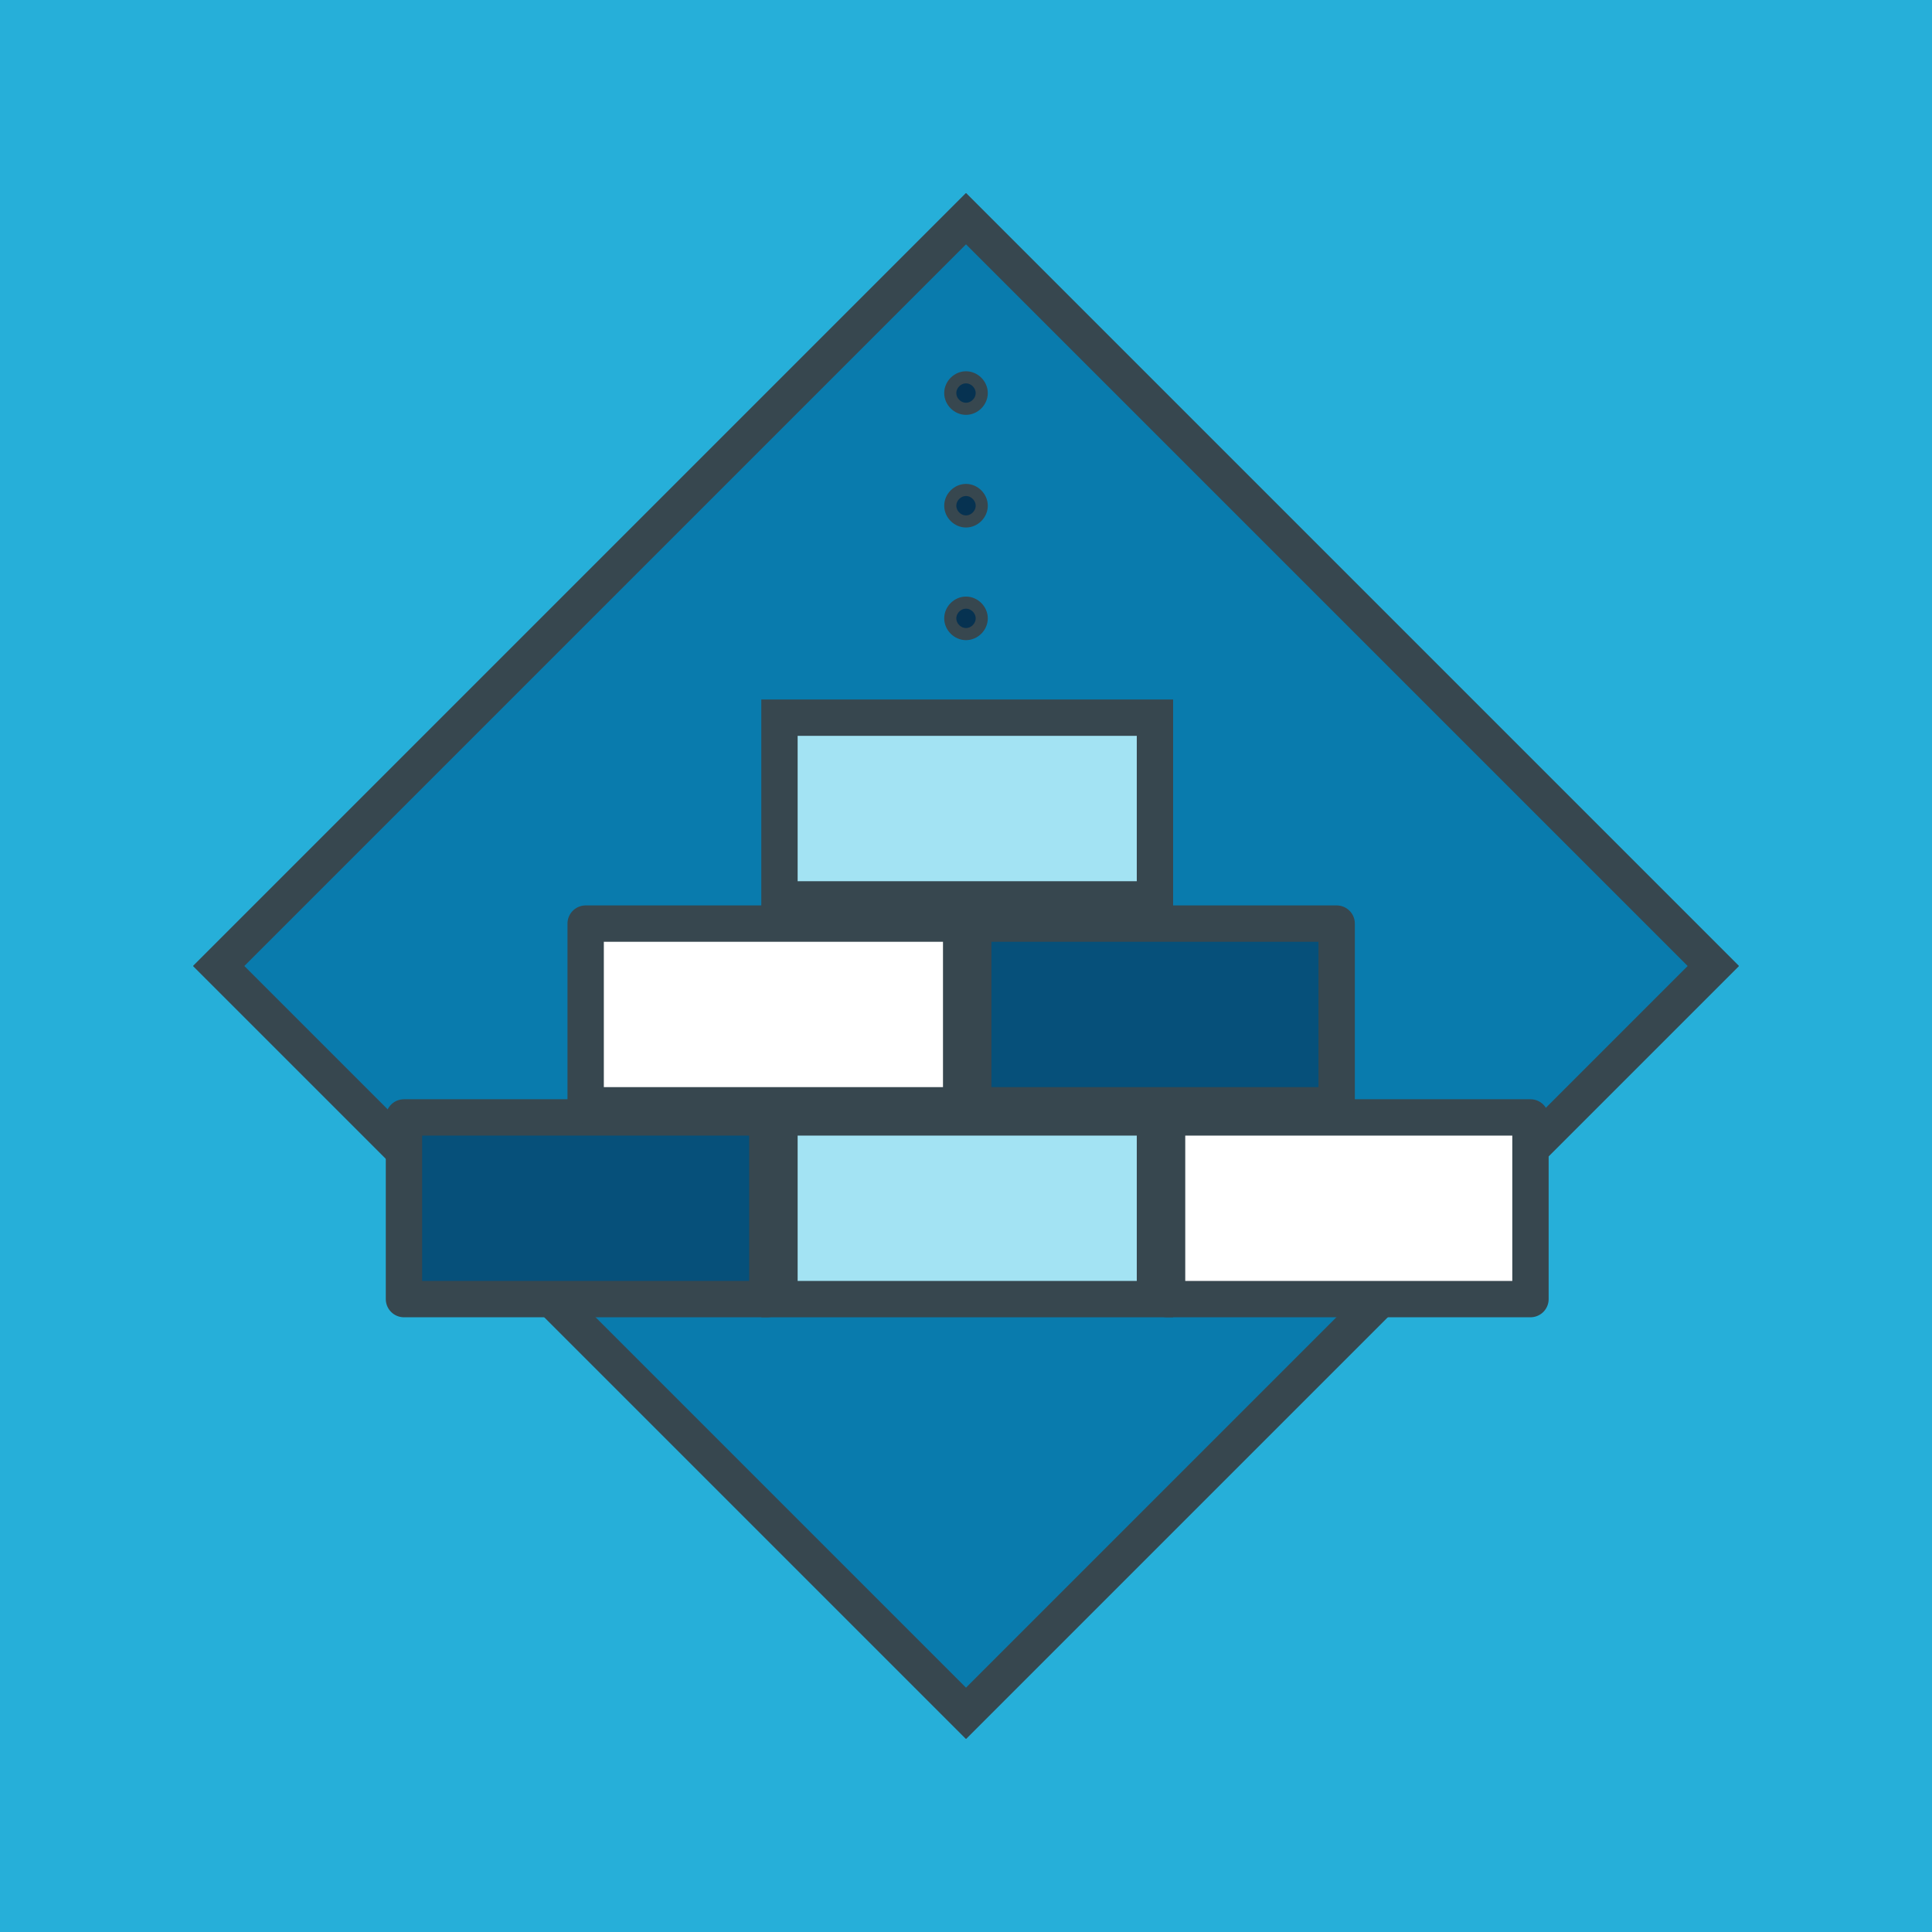
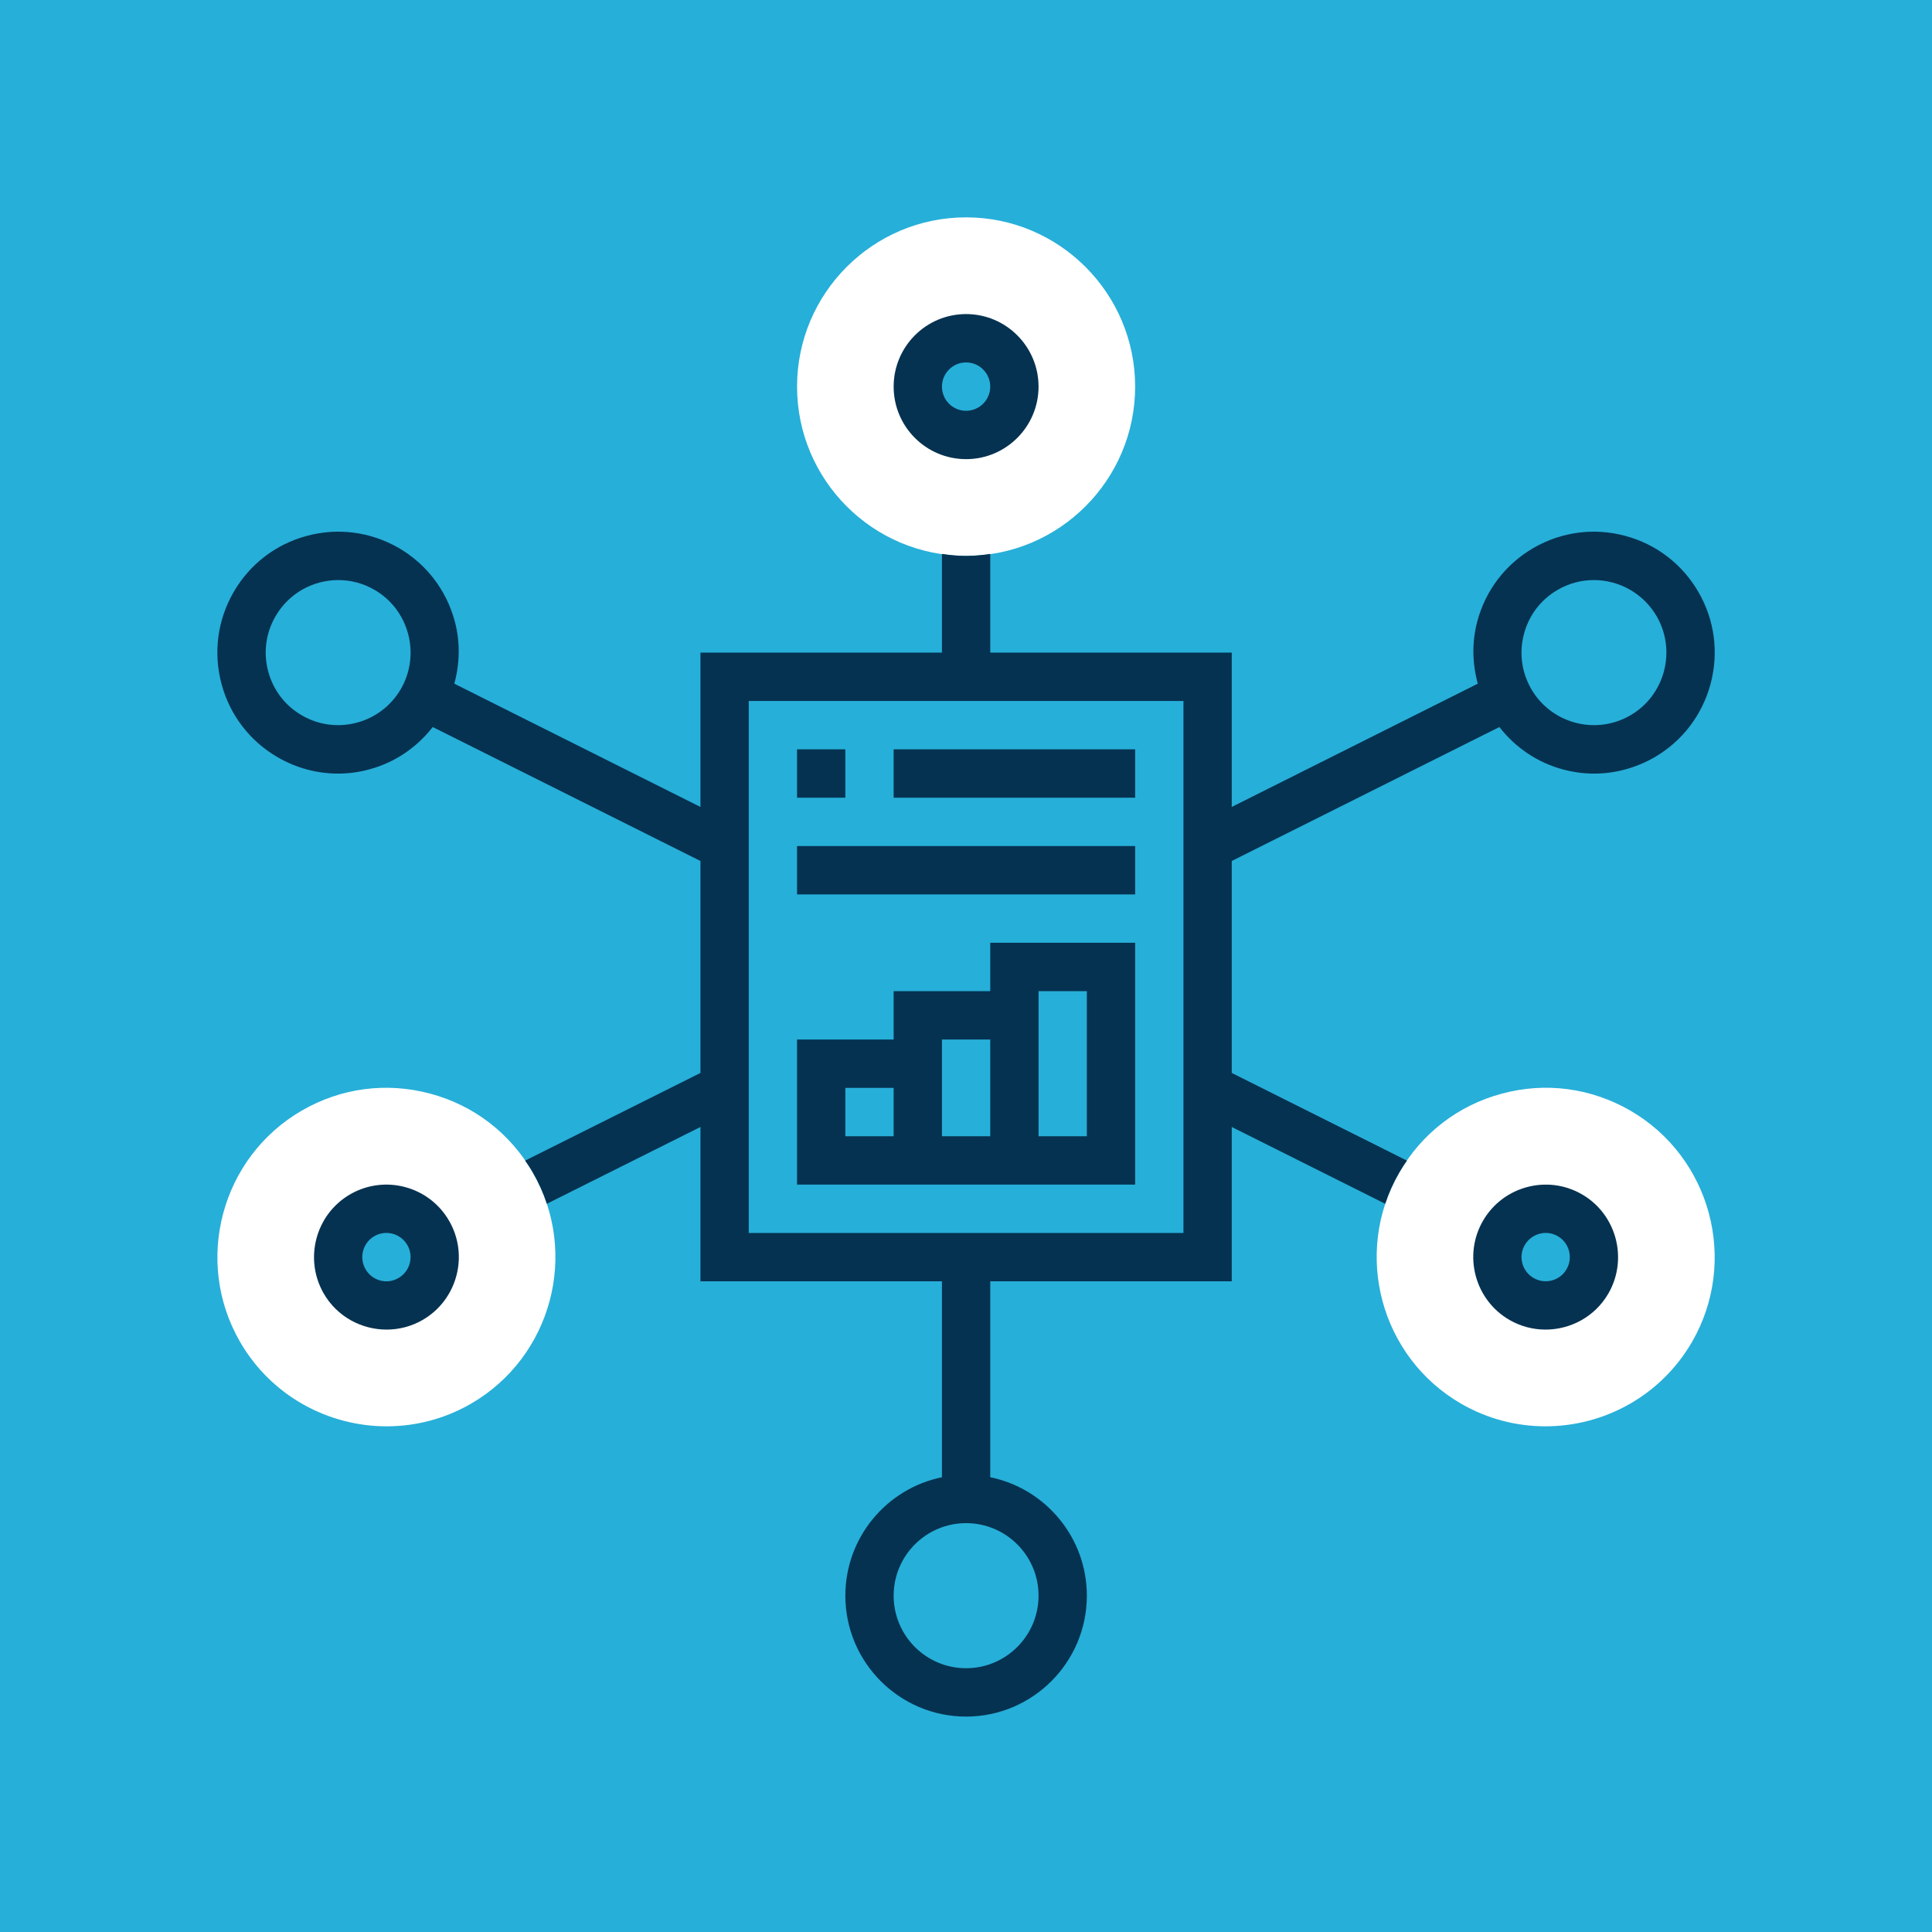
<svg xmlns="http://www.w3.org/2000/svg" width="375" viewBox="0 0 375 375" height="375" version="1.0">
  <defs>
    <clipPath id="a">
-       <path d="M 37.5 37.5 L 337.5 37.5 L 337.5 337.5 L 37.5 337.5 Z M 37.5 37.5" />
+       <path d="M 154 42.188 L 221 42.188 L 221 108 L 154 108 Z M 154 42.188" />
+     </clipPath>
+     <clipPath id="b">
+       <path d="M 42 103 L 333 103 L 333 333.188 L 42 333.188 Z M 42 103" />
    </clipPath>
  </defs>
  <path fill="#FFF" d="M-37.5 -37.5H412.5V412.5H-37.5z" />
  <path fill="#FFF" d="M-37.5 -37.5H412.5V412.5H-37.5z" />
  <path fill="#26AFD9" d="M-37.5 -37.5H412.5V412.5H-37.5z" />
-   <path fill="#097BAD" d="M 187.5 332.562 L 42.438 187.5 L 187.5 42.438 L 332.562 187.5 Z M 187.5 332.562" />
  <g clip-path="url(#a)">
-     <path stroke-linecap="round" transform="matrix(2.3511 0 0 2.3511 36.09 33.503)" fill="none" d="M 64.4 127.2 L 2.7 65.5 L 64.4 3.8 L 126.1 65.5 Z M 64.4 127.2" stroke="#37474F" stroke-width="3" stroke-miterlimit="10" />
+     <path fill="#FFF" d="M 187.52 65.656 C 182.336 65.656 178.145 69.871 178.145 75.043 C 178.145 80.211 182.336 84.43 187.52 84.43 C 192.684 84.43 196.895 80.211 196.895 75.043 C 196.895 69.871 192.684 65.656 187.52 65.656 Z M 187.52 107.898 C 169.41 107.898 154.707 93.156 154.707 75.043 C 154.707 56.93 169.41 42.188 187.52 42.188 C 205.609 42.188 220.332 56.93 220.332 75.043 C 220.332 93.156 205.609 107.898 187.52 107.898" />
  </g>
-   <path stroke-linecap="round" transform="matrix(2.3511 0 0 2.3511 36.09 33.503)" fill="#06507A" stroke-linejoin="round" d="M 18 78.001 L 48 78.001 L 48 93 L 18 93 Z M 18 78.001" stroke="#37474F" stroke-width="3" stroke-miterlimit="10" />
-   <path transform="matrix(2.3511 0 0 2.3511 36.09 33.503)" fill="#A3E3F3" d="M 49 78.001 L 79.999 78.001 L 79.999 93 L 49 93 Z M 49 78.001" stroke="#37474F" stroke-width="3" stroke-miterlimit="10" />
-   <path stroke-linecap="round" transform="matrix(2.3511 0 0 2.3511 36.09 33.503)" fill="#FFF" stroke-linejoin="round" d="M 81 78.001 L 111.001 78.001 L 111.001 93 L 81 93 Z M 81 78.001" stroke="#37474F" stroke-width="3" stroke-miterlimit="10" />
-   <path stroke-linecap="round" transform="matrix(2.3511 0 0 2.3511 36.09 33.503)" fill="#FFF" stroke-linejoin="round" d="M 33 61.999 L 64 61.999 L 64 77.001 L 33 77.001 Z M 33 61.999" stroke="#37474F" stroke-width="3" stroke-miterlimit="10" />
-   <path stroke-linecap="round" transform="matrix(2.3511 0 0 2.3511 36.09 33.503)" fill="#06507A" stroke-linejoin="round" d="M 65 61.999 L 95.001 61.999 L 95.001 77.001 L 65 77.001 Z M 65 61.999" stroke="#37474F" stroke-width="3" stroke-miterlimit="10" />
-   <path transform="matrix(2.3511 0 0 2.3511 36.09 33.503)" fill="#A3E3F3" d="M 49 44.999 L 79.999 44.999 L 79.999 60.001 L 49 60.001 Z M 49 44.999" stroke="#37474F" stroke-width="3" stroke-miterlimit="10" />
-   <path transform="matrix(2.3511 0 0 2.3511 36.09 33.503)" fill="#063251" d="M 64.4 35.501 C 63.701 35.501 63.101 36.1 63.101 36.8 C 63.101 37.499 63.701 38.099 64.4 38.099 C 65.099 38.099 65.699 37.499 65.699 36.8 C 65.699 36.1 65.099 35.501 64.4 35.501 Z M 64.4 35.501" stroke="#37474F" stroke-miterlimit="10" />
-   <path transform="matrix(2.3511 0 0 2.3511 36.09 33.503)" fill="#063251" d="M 64.4 26.2 C 63.701 26.2 63.101 26.8 63.101 27.501 C 63.101 28.2 63.701 28.8 64.4 28.8 C 65.099 28.8 65.699 28.2 65.699 27.501 C 65.699 26.8 65.099 26.2 64.4 26.2 Z M 64.4 26.2" stroke="#37474F" stroke-miterlimit="10" />
-   <path transform="matrix(2.3511 0 0 2.3511 36.09 33.503)" fill="#063251" d="M 64.4 16.901 C 63.701 16.901 63.101 17.5 63.101 18.2 C 63.101 18.899 63.701 19.499 64.4 19.499 C 65.099 19.499 65.699 18.899 65.699 18.2 C 65.699 17.5 65.099 16.901 64.4 16.901 Z M 64.4 16.901" stroke="#37474F" stroke-miterlimit="10" />
+   <path fill="#FFF" d="M 74.98 234.621 C 73.371 234.621 71.777 235.043 70.332 235.887 C 65.863 238.473 64.324 244.211 66.906 248.684 C 69.488 253.16 75.219 254.699 79.688 252.113 C 84.156 249.527 85.691 243.789 83.113 239.316 C 81.867 237.133 79.832 235.594 77.434 234.953 C 76.629 234.734 75.805 234.621 74.98 234.621 Z M 75.055 276.848 C 63.703 276.848 52.66 270.961 46.582 260.438 C 37.535 244.742 42.938 224.613 58.594 215.555 C 66.191 211.156 75.035 210 83.496 212.273 C 91.957 214.527 99.043 219.973 103.418 227.582 C 112.465 243.277 107.078 263.406 91.406 272.465 C 86.262 275.434 80.621 276.848 75.055 276.848" />
+   <path fill="#FFF" d="M 295.332 252.113 C 299.797 254.699 305.547 253.176 308.113 248.684 C 310.711 244.211 309.172 238.473 304.688 235.887 C 302.527 234.621 300 234.293 297.582 234.953 C 295.184 235.594 293.152 237.133 291.906 239.316 C 289.324 243.789 290.863 249.527 295.332 252.113 Z M 299.965 276.848 C 294.398 276.848 288.758 275.434 283.613 272.465 C 267.938 263.406 262.555 243.277 271.602 227.582 C 275.977 219.973 283.062 214.527 291.523 212.273 C 300 209.98 308.824 211.172 316.426 215.555 C 332.078 224.613 337.48 244.742 328.438 260.438 C 322.355 270.961 311.316 276.848 299.965 276.848" />
+   <path fill="#063251" d="M 187.52 70.348 C 190.102 70.348 192.207 72.457 192.207 75.043 C 192.207 77.629 190.102 79.734 187.52 79.734 C 184.918 79.734 182.832 77.629 182.832 75.043 C 182.832 72.457 184.918 70.348 187.52 70.348 Z M 187.52 89.121 C 195.262 89.121 201.582 82.816 201.582 75.043 C 201.582 67.27 195.262 60.961 187.52 60.961 C 179.754 60.961 173.457 67.27 173.457 75.043 C 173.457 82.816 179.754 89.121 187.52 89.121" />
+   <path fill="#063251" d="M 77.344 248.062 C 75.109 249.383 72.234 248.594 70.953 246.355 C 69.652 244.121 70.422 241.223 72.656 239.941 C 74.91 238.637 77.781 239.426 79.066 241.664 C 80.363 243.898 79.578 246.777 77.344 248.062 Z M 67.969 231.816 C 61.266 235.688 58.961 244.32 62.824 251.051 C 65.422 255.562 70.164 258.074 75.035 258.074 C 77.418 258.074 79.832 257.469 82.031 256.203 C 88.75 252.316 91.059 243.68 87.176 236.969 C 83.312 230.242 74.688 227.93 67.969 231.816" />
+   <path fill="#063251" d="M 304.066 246.355 C 302.781 248.594 299.91 249.363 297.676 248.062 C 295.441 246.777 294.652 243.898 295.953 241.664 C 297.254 239.426 300.129 238.637 302.363 239.941 C 304.598 241.223 305.363 244.121 304.066 246.355 Z M 307.051 231.816 C 300.328 227.93 291.707 230.258 287.84 236.969 C 283.961 243.68 286.266 252.316 292.988 256.203 C 295.184 257.469 297.602 258.074 299.98 258.074 C 304.852 258.074 309.594 255.562 312.195 251.051 C 316.059 244.32 313.75 235.688 307.051 231.816" />
+   <g clip-path="url(#b)">
+     <path fill="#063251" d="M 322.961 130.32 C 321.992 133.949 319.664 136.992 316.426 138.863 C 309.703 142.75 301.082 140.441 297.199 133.711 C 295.332 130.449 294.836 126.652 295.809 123.023 C 296.777 119.395 299.102 116.348 302.363 114.48 C 304.559 113.195 306.977 112.59 309.355 112.59 C 314.227 112.59 318.953 115.121 321.57 119.633 C 323.438 122.895 323.934 126.691 322.961 130.32 Z M 229.707 239.316 L 145.332 239.316 L 145.332 136.059 L 229.707 136.059 Z M 201.582 309.719 C 201.582 317.492 195.262 323.801 187.52 323.801 C 179.754 323.801 173.457 317.492 173.457 309.719 C 173.457 301.945 179.754 295.641 187.52 295.641 C 195.262 295.641 201.582 301.945 201.582 309.719 Z M 77.82 133.711 C 73.938 140.441 65.312 142.75 58.613 138.863 C 55.352 136.992 53.027 133.949 52.059 130.32 C 51.086 126.691 51.582 122.895 53.469 119.633 C 56.066 115.121 60.793 112.59 65.66 112.59 C 68.043 112.59 70.457 113.195 72.676 114.48 C 75.914 116.348 78.242 119.395 79.211 123.023 C 80.184 126.652 79.688 130.449 77.82 133.711 Z M 329.68 114.938 C 326.551 109.512 321.496 105.625 315.453 104.012 C 309.41 102.379 303.094 103.223 297.676 106.34 C 292.234 109.492 288.371 114.535 286.742 120.602 C 285.664 124.637 285.773 128.781 286.836 132.703 L 239.082 156.629 L 239.082 126.672 L 192.207 126.672 L 192.207 107.512 C 190.668 107.75 189.109 107.898 187.52 107.898 C 185.906 107.898 184.352 107.75 182.832 107.512 L 182.832 126.672 L 135.957 126.672 L 135.957 156.629 L 88.184 132.703 C 89.246 128.781 89.355 124.637 88.273 120.602 C 86.645 114.535 82.781 109.492 77.363 106.34 C 71.922 103.223 65.605 102.379 59.562 104.012 C 53.523 105.625 48.469 109.512 45.336 114.938 C 42.207 120.363 41.383 126.691 42.992 132.738 C 44.621 138.809 48.488 143.852 53.926 147.004 C 57.531 149.074 61.543 150.156 65.59 150.156 C 67.641 150.156 69.691 149.883 71.703 149.332 C 76.668 147.992 80.895 145.078 83.992 141.117 L 135.957 167.117 L 135.957 208.258 L 101.934 225.273 C 102.449 226.023 102.961 226.777 103.418 227.582 C 104.555 229.543 105.469 231.578 106.145 233.652 L 135.957 218.746 L 135.957 248.703 L 182.832 248.703 L 182.832 286.73 C 172.137 288.91 164.082 298.391 164.082 309.719 C 164.082 322.664 174.59 333.188 187.52 333.188 C 200.426 333.188 210.957 322.664 210.957 309.719 C 210.957 298.391 202.879 288.91 192.207 286.73 L 192.207 248.703 L 239.082 248.703 L 239.082 218.746 L 268.871 233.652 C 269.551 231.578 270.465 229.543 271.602 227.582 C 272.059 226.777 272.57 226.023 273.082 225.273 L 239.082 208.258 L 239.082 167.117 L 291.027 141.117 C 294.121 145.078 298.352 147.992 303.312 149.332 C 305.348 149.883 307.379 150.156 309.43 150.156 C 313.477 150.156 317.488 149.074 321.113 147.004 C 326.531 143.852 330.395 138.809 332.023 132.738 C 333.637 126.691 332.812 120.363 329.68 114.938" />
+   </g>
+   <path fill="#063251" d="M 210.957 220.543 L 201.582 220.543 L 201.582 192.383 L 210.957 192.383 Z M 182.832 220.543 L 182.832 201.77 L 192.207 201.77 L 192.207 220.543 Z M 164.082 211.156 L 173.457 211.156 L 173.457 220.543 L 164.082 220.543 Z M 220.332 182.992 L 192.207 182.992 L 192.207 192.383 L 173.457 192.383 L 173.457 201.77 L 154.707 201.77 L 154.707 229.93 L 220.332 229.93 L 220.332 182.992" />
+   <path fill="#063251" d="M 164.082 145.445 L 154.707 145.445 L 154.707 154.832 L 164.082 154.832 L 164.082 145.445" />
+   <path fill="#063251" d="M 220.332 145.445 L 173.457 145.445 L 173.457 154.832 L 220.332 154.832 L 220.332 145.445" />
+   <path fill="#063251" d="M 220.332 164.219 L 154.707 164.219 L 154.707 173.605 L 220.332 173.605 L 220.332 164.219" />
</svg>
